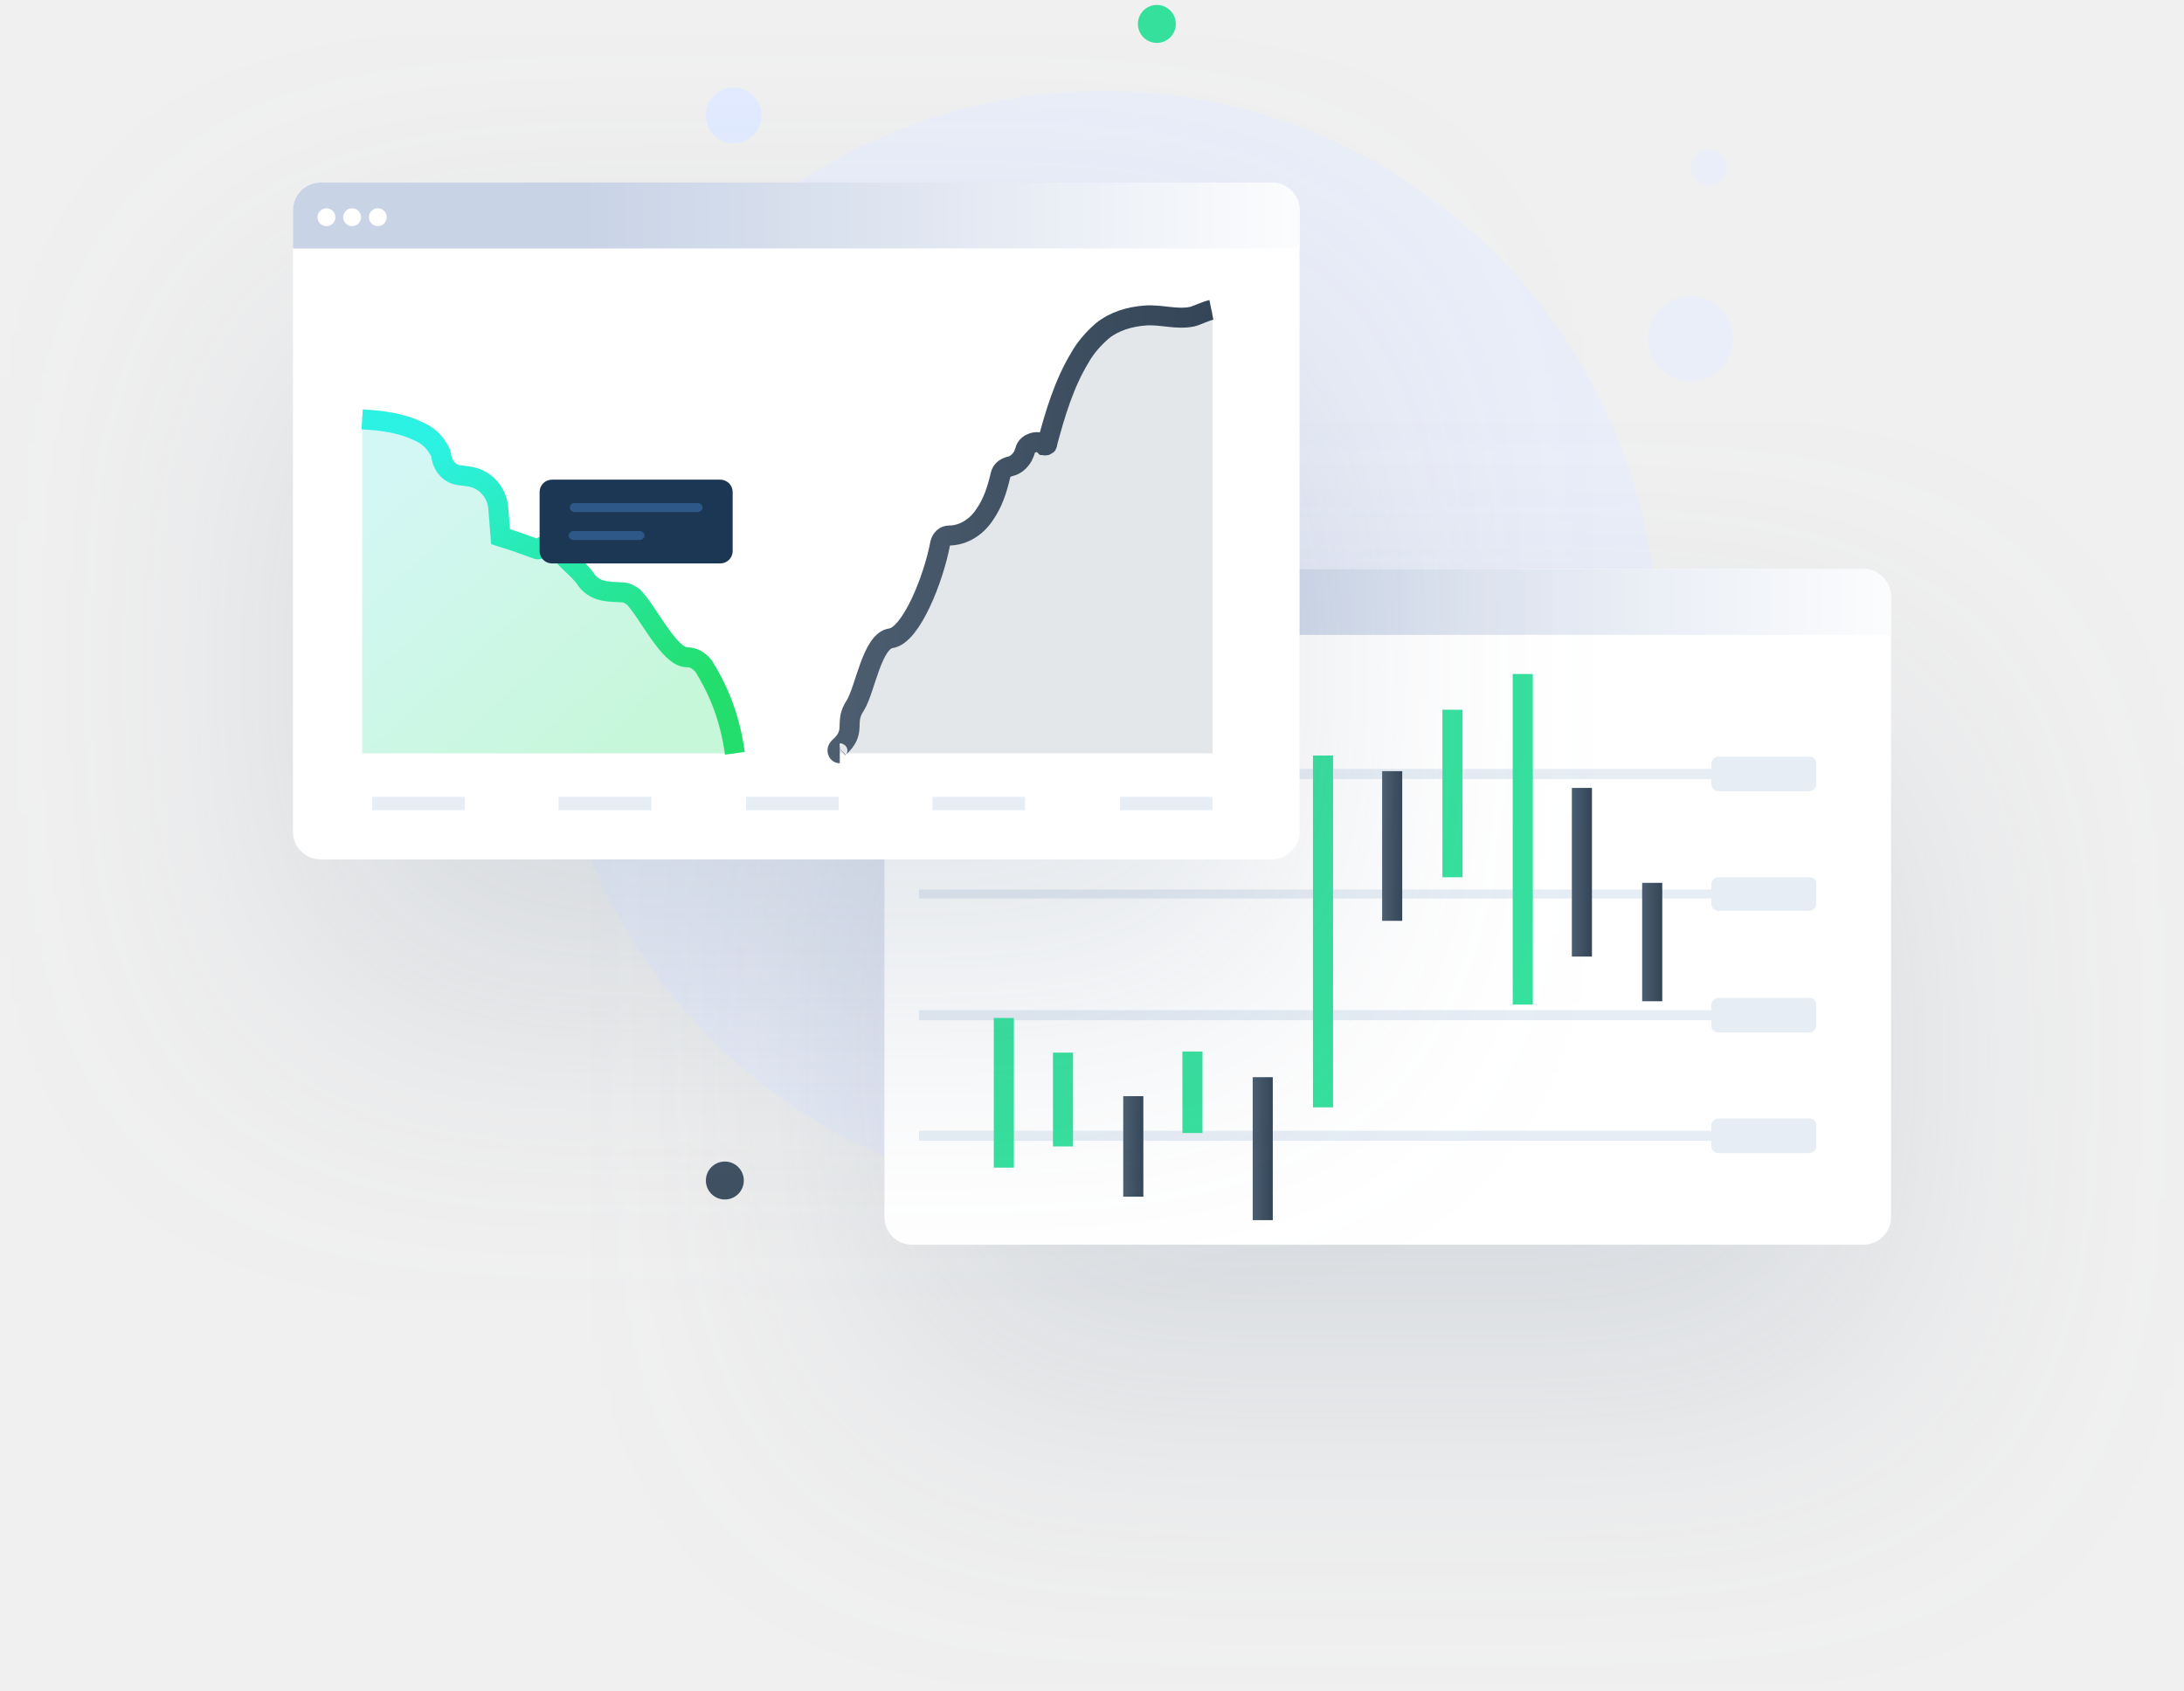
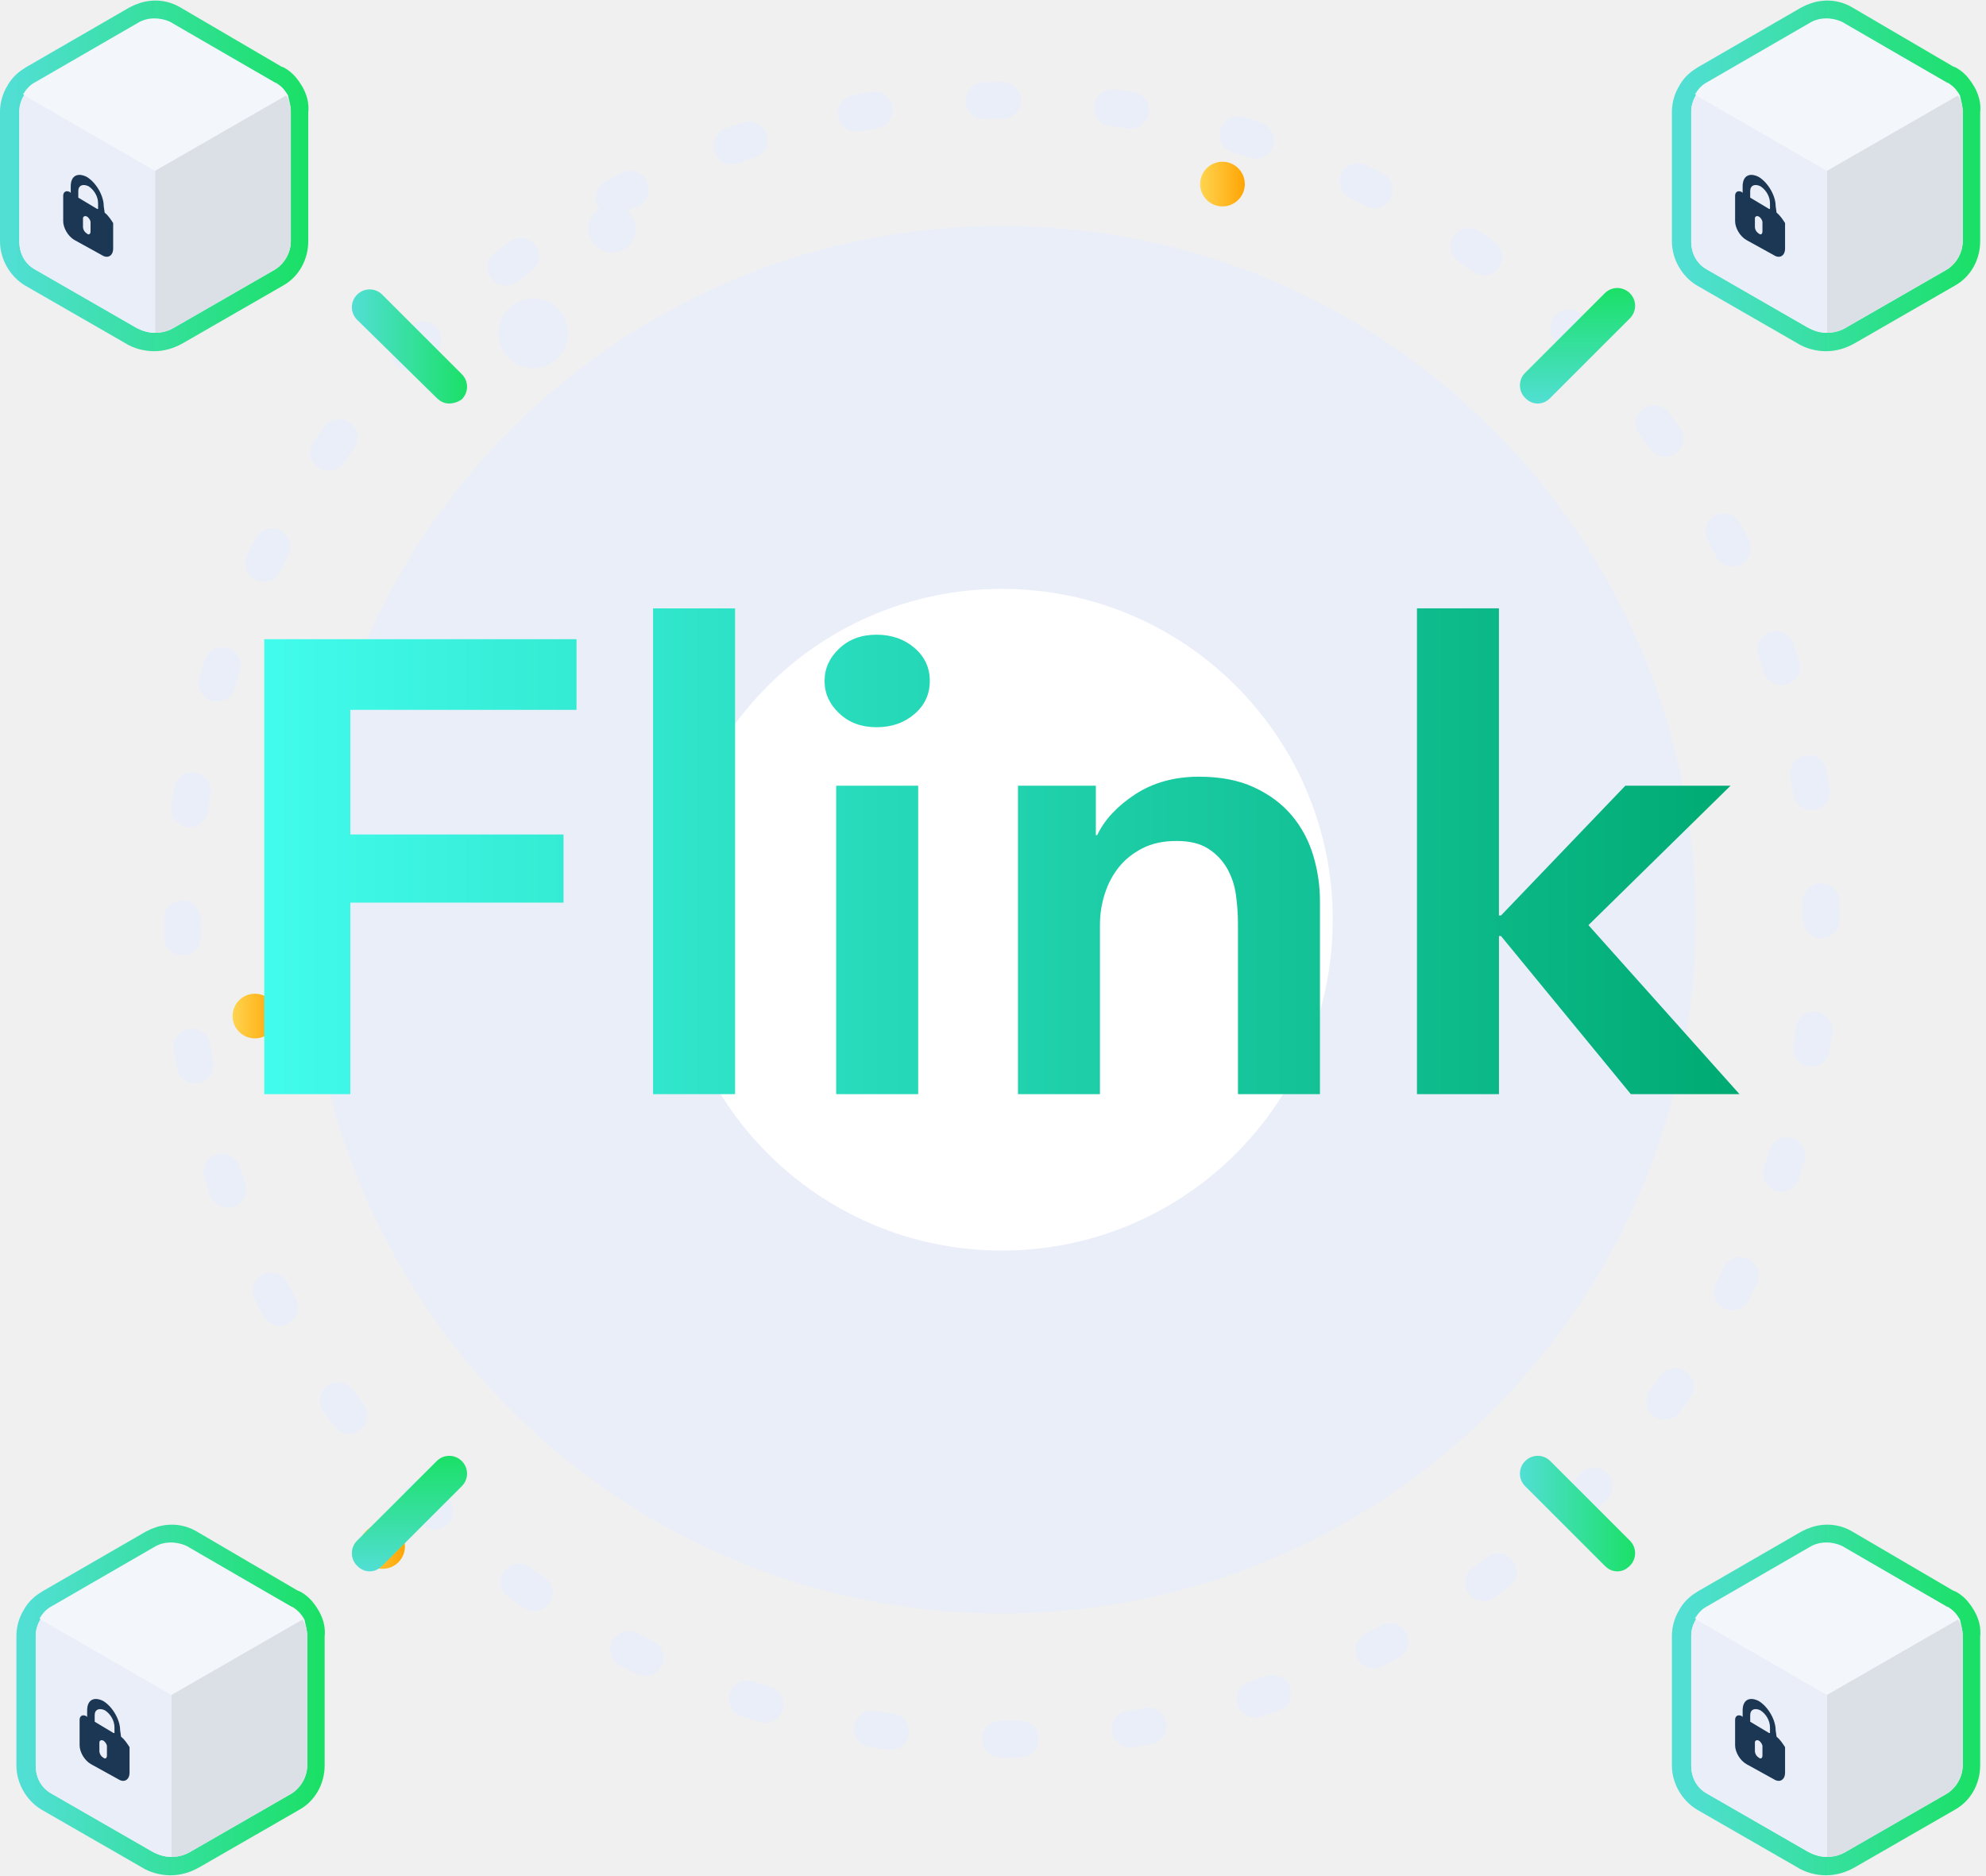
- <svg xmlns="http://www.w3.org/2000/svg" width="164" height="127" viewBox="0 0 164 127" fill="none">
-   <path d="M82.838 90.212C105.839 90.212 124.486 71.547 124.486 48.523C124.486 25.499 105.839 6.834 82.838 6.834C59.836 6.834 41.19 25.499 41.19 48.523C41.19 71.547 59.836 90.212 82.838 90.212Z" fill="#EAEEF9" />
-   <g filter="url(#filter0_d)">
-     <path d="M139.905 42.735C141.078 42.735 142 43.658 142 44.832V91.386C142 92.561 141.078 93.484 139.905 93.484H68.508C67.335 93.484 66.414 92.561 66.414 91.386V44.832C66.414 43.658 67.335 42.735 68.508 42.735H139.905Z" fill="white" />
-   </g>
-   <path d="M142 44.832V47.684H66.414V44.832C66.414 43.658 67.335 42.735 68.508 42.735H139.905C141.078 42.735 142 43.658 142 44.832Z" fill="url(#paint0_linear)" />
-   <path opacity="0.8" d="M68.927 45.923C69.298 45.923 69.598 45.622 69.598 45.252C69.598 44.881 69.298 44.581 68.927 44.581C68.557 44.581 68.257 44.881 68.257 45.252C68.257 45.622 68.557 45.923 68.927 45.923Z" fill="white" />
-   <path opacity="0.5" d="M70.855 45.923C71.225 45.923 71.525 45.622 71.525 45.252C71.525 44.881 71.225 44.581 70.855 44.581C70.485 44.581 70.185 44.881 70.185 45.252C70.185 45.622 70.485 45.923 70.855 45.923Z" fill="white" />
-   <path opacity="0.2" d="M72.782 45.923C73.153 45.923 73.453 45.622 73.453 45.252C73.453 44.881 73.153 44.581 72.782 44.581C72.412 44.581 72.112 44.881 72.112 45.252C72.112 45.622 72.412 45.923 72.782 45.923Z" fill="white" />
-   <path d="M55.737 10.666C56.837 10.308 57.44 9.125 57.082 8.023C56.724 6.922 55.542 6.319 54.442 6.677C53.342 7.035 52.74 8.218 53.097 9.319C53.455 10.421 54.637 11.024 55.737 10.666Z" fill="#E2EBFF" />
-   <path d="M87.311 3.153C88.059 2.909 88.468 2.105 88.225 1.356C87.982 0.607 87.178 0.197 86.43 0.441C85.682 0.684 85.272 1.488 85.516 2.237C85.759 2.986 86.562 3.396 87.311 3.153Z" fill="#35E09D" />
-   <path d="M54.43 90.088C55.217 90.088 55.855 89.45 55.855 88.662C55.855 87.875 55.217 87.236 54.43 87.236C53.643 87.236 53.005 87.875 53.005 88.662C53.005 89.45 53.643 90.088 54.43 90.088Z" fill="#3E5061" />
-   <path d="M129.078 27.79C130.376 26.602 130.467 24.586 129.281 23.286C128.094 21.987 126.08 21.896 124.782 23.084C123.484 24.271 123.393 26.287 124.579 27.587C125.766 28.886 127.78 28.977 129.078 27.79Z" fill="#EAEEF9" />
-   <path d="M129.257 13.556C129.803 13.056 129.842 12.207 129.342 11.66C128.842 11.113 127.994 11.075 127.448 11.575C126.901 12.075 126.863 12.924 127.362 13.471C127.862 14.018 128.71 14.056 129.257 13.556Z" fill="#EAEEF9" />
-   <path d="M135.883 84.005H129.011C128.76 84.005 128.508 84.257 128.508 84.508V84.928H69.011V85.683H128.508V86.102C128.508 86.354 128.76 86.605 129.011 86.605H135.883C136.134 86.605 136.385 86.354 136.385 86.102V84.508C136.385 84.173 136.134 84.005 135.883 84.005Z" fill="#E6EDF5" />
-   <path d="M135.883 74.946H129.011C128.76 74.946 128.508 75.197 128.508 75.449V75.868H69.011V76.623H128.508V77.043C128.508 77.294 128.76 77.546 129.011 77.546H135.883C136.134 77.546 136.385 77.294 136.385 77.043V75.449C136.385 75.114 136.134 74.946 135.883 74.946Z" fill="#E6EDF5" />
-   <path d="M135.883 65.886H129.011C128.76 65.886 128.508 66.138 128.508 66.389V66.809H69.011V67.48H128.508V67.899C128.508 68.151 128.76 68.403 129.011 68.403H135.883C136.134 68.403 136.385 68.151 136.385 67.899V66.306C136.385 66.054 136.134 65.886 135.883 65.886Z" fill="#E6EDF5" />
-   <path d="M136.385 57.33C136.385 57.079 136.134 56.827 135.883 56.827H129.011C128.76 56.827 128.508 57.079 128.508 57.33V57.75H69.011V58.505H128.508V58.924C128.508 59.176 128.76 59.428 129.011 59.428H135.883C136.134 59.428 136.385 59.176 136.385 58.924V57.33Z" fill="#E6EDF5" />
-   <path d="M76.134 76.455H74.626V87.695H76.134V76.455Z" fill="#35E09D" />
-   <path d="M80.575 79.056H79.067V86.102H80.575V79.056Z" fill="#35E09D" />
-   <path d="M84.846 89.376V82.827H85.355V89.376H84.846Z" fill="url(#paint1_linear)" stroke="url(#paint2_linear)" />
-   <path d="M90.296 78.972H88.788V85.095H90.296V78.972Z" fill="#35E09D" />
-   <path d="M94.567 91.138V81.401H95.075V91.138H94.567Z" fill="url(#paint3_linear)" stroke="url(#paint4_linear)" />
-   <path d="M100.101 56.743H98.592V83.166H100.101V56.743Z" fill="#35E09D" />
-   <path d="M104.287 68.658V58.418H104.796V68.658H104.287Z" fill="url(#paint5_linear)" stroke="url(#paint6_linear)" />
-   <path d="M109.821 53.304H108.313V65.886H109.821V53.304Z" fill="#35E09D" />
-   <path d="M115.101 50.62H113.592V75.449H115.101V50.62Z" fill="#35E09D" />
-   <path d="M118.533 71.342V59.676H119.042V71.342H118.533Z" fill="url(#paint7_linear)" stroke="url(#paint8_linear)" />
-   <path d="M123.813 74.698V66.806H124.321V74.698H123.813Z" fill="url(#paint9_linear)" stroke="url(#paint10_linear)" />
-   <g filter="url(#filter1_d)">
-     <path d="M95.492 13.712C96.665 13.712 97.587 14.635 97.587 15.809V62.447C97.587 63.621 96.665 64.544 95.492 64.544H24.095C22.922 64.544 22 63.621 22 62.447V15.809C22 14.635 22.922 13.712 24.095 13.712H95.492Z" fill="white" />
-   </g>
-   <path d="M34.905 59.847H27.95V60.852H34.905V59.847Z" fill="#E6EDF5" />
-   <path d="M48.9 59.847H41.945V60.852H48.9V59.847Z" fill="#E6EDF5" />
-   <path d="M62.978 59.847H56.023V60.852H62.978V59.847Z" fill="#E6EDF5" />
-   <path d="M76.972 59.847H70.017V60.852H76.972V59.847Z" fill="#E6EDF5" />
-   <path d="M91.05 59.847H84.095V60.852H91.05V59.847Z" fill="#E6EDF5" />
-   <path d="M97.587 15.809V18.661H22V15.809C22 14.635 22.922 13.712 24.095 13.712H95.492C96.665 13.712 97.587 14.635 97.587 15.809Z" fill="url(#paint11_linear)" />
-   <path d="M24.514 16.984C24.884 16.984 25.184 16.683 25.184 16.313C25.184 15.942 24.884 15.642 24.514 15.642C24.143 15.642 23.843 15.942 23.843 16.313C23.843 16.683 24.143 16.984 24.514 16.984Z" fill="white" />
-   <path d="M26.441 16.984C26.812 16.984 27.112 16.683 27.112 16.313C27.112 15.942 26.812 15.642 26.441 15.642C26.071 15.642 25.771 15.942 25.771 16.313C25.771 16.683 26.071 16.984 26.441 16.984Z" fill="white" />
-   <path d="M28.369 16.984C28.739 16.984 29.039 16.683 29.039 16.313C29.039 15.942 28.739 15.642 28.369 15.642C27.998 15.642 27.698 15.942 27.698 16.313C27.698 16.683 27.998 16.984 28.369 16.984Z" fill="white" />
-   <path opacity="0.25" d="M55.1 56.576H27.195V31.495C28.62 31.579 30.128 31.747 31.469 32.418C32.055 32.669 32.558 33.089 32.893 33.676C33.061 33.928 33.145 34.095 33.145 34.347C33.312 35.102 33.815 35.605 34.486 35.689L35.156 35.773C36.413 35.941 37.335 36.947 37.419 38.206L37.586 40.303C38.927 40.722 39.094 40.806 40.268 41.225C40.435 41.309 40.519 41.225 40.603 41.142C40.687 41.058 40.854 40.974 40.938 40.974C41.106 40.974 41.19 40.974 41.357 40.89C41.525 40.806 41.776 40.806 41.86 41.058C42.363 42.064 43.452 42.651 44.039 43.574C44.793 44.581 45.966 44.413 46.804 44.497C47.055 44.497 47.307 44.664 47.558 44.832C48.648 45.923 50.24 49.362 51.581 49.362C52.083 49.362 52.502 49.614 52.837 50.033C54.011 52.046 54.765 54.143 55.1 56.576Z" fill="url(#paint12_linear)" />
-   <path d="M27.195 31.495C28.62 31.579 30.128 31.747 31.469 32.418C32.055 32.669 32.558 33.089 32.893 33.676C33.061 33.928 33.145 34.095 33.145 34.347C33.312 35.102 33.815 35.605 34.486 35.689L35.156 35.773C36.413 35.941 37.335 36.947 37.419 38.206L37.586 40.303C38.927 40.722 39.094 40.806 40.268 41.225C40.435 41.309 40.519 41.225 40.603 41.142C40.687 41.058 40.854 40.974 40.938 40.974C41.106 40.974 41.19 40.974 41.357 40.89C41.525 40.806 41.776 40.806 41.86 41.058C42.363 42.064 43.452 42.651 44.039 43.574C44.793 44.581 45.966 44.413 46.804 44.497C47.055 44.497 47.307 44.664 47.558 44.832C48.648 45.923 50.24 49.362 51.581 49.362C52.083 49.362 52.502 49.614 52.837 50.033C54.094 52.046 54.849 54.143 55.184 56.576" stroke="url(#paint13_linear)" stroke-width="1.5" stroke-miterlimit="10" />
-   <path opacity="0.25" d="M91.05 23.274V56.575H63.061C62.894 56.575 62.81 56.324 62.978 56.156C64.402 54.898 63.313 54.31 64.235 52.968C64.989 51.71 65.492 48.103 66.916 47.935C68.424 47.684 70.1 43.49 70.603 40.806C70.687 40.47 70.939 40.218 71.274 40.218C72.363 40.218 73.369 39.547 73.955 38.625C74.542 37.786 74.877 36.779 75.128 35.689C75.212 35.269 75.547 35.102 75.883 35.018C76.302 34.934 76.721 34.514 76.888 34.095C76.888 34.011 76.972 33.927 76.972 33.843C77.056 33.508 77.307 33.34 77.559 33.256C77.81 33.172 78.145 33.172 78.397 33.424C78.48 33.424 78.48 33.508 78.564 33.424C78.648 33.424 78.648 33.34 78.648 33.256C79.234 31.075 79.905 28.811 81.078 26.881C81.497 26.126 82.084 25.455 82.754 24.868C83.676 24.113 84.849 23.778 86.022 23.694C87.195 23.61 88.369 24.029 89.542 23.778C89.961 23.61 90.547 23.274 91.05 23.274Z" fill="#939EA9" />
-   <path d="M63.061 56.575C62.894 56.575 62.81 56.324 62.978 56.156C64.402 54.898 63.313 54.31 64.235 52.968C64.989 51.71 65.492 48.103 66.916 47.935C68.424 47.684 70.1 43.49 70.603 40.806C70.687 40.47 70.939 40.218 71.274 40.218C72.363 40.218 73.369 39.547 73.955 38.625C74.542 37.786 74.877 36.779 75.128 35.689C75.212 35.269 75.547 35.102 75.883 35.018C76.302 34.934 76.721 34.514 76.888 34.095C76.888 34.011 76.972 33.927 76.972 33.843C77.056 33.508 77.307 33.34 77.559 33.256C77.81 33.172 78.145 33.172 78.397 33.424C78.48 33.424 78.48 33.508 78.564 33.424C78.648 33.424 78.648 33.34 78.648 33.256C79.234 31.075 79.905 28.811 81.078 26.881C81.497 26.126 82.084 25.455 82.754 24.868C83.676 24.113 84.849 23.778 86.022 23.694C87.195 23.61 88.369 24.029 89.542 23.778C89.877 23.694 90.547 23.358 90.966 23.274" stroke="url(#paint14_linear)" stroke-width="1.5" stroke-miterlimit="10" />
-   <path d="M54.095 42.316H41.441C40.938 42.316 40.519 41.897 40.519 41.393V36.948C40.519 36.444 40.938 36.025 41.441 36.025H54.095C54.597 36.025 55.017 36.444 55.017 36.948V41.393C55.017 41.897 54.597 42.316 54.095 42.316Z" fill="#1C3754" />
-   <path d="M52.419 37.786H43.118C42.95 37.786 42.782 37.954 42.782 38.121C42.782 38.289 42.95 38.456 43.118 38.456H52.419C52.587 38.456 52.755 38.289 52.755 38.121C52.755 37.954 52.587 37.786 52.419 37.786Z" fill="#2D5887" />
-   <path d="M48.061 39.883H43.033C42.866 39.883 42.698 40.051 42.698 40.218C42.698 40.386 42.866 40.554 43.033 40.554H48.061C48.229 40.554 48.397 40.386 48.397 40.218C48.397 40.051 48.229 39.883 48.061 39.883Z" fill="#2D5887" />
+ <svg xmlns="http://www.w3.org/2000/svg" width="108" height="102" viewBox="0 0 108 102" fill="none">
+   <path d="M54.482 87.76c20.84 0 37.735-16.894 37.735-37.735 0-20.84-16.895-37.735-37.735-37.735S16.747 29.185 16.747 50.025 33.64 87.76 54.482 87.76z" fill="#EAEEF9" />
+   <path d="M54.483 68.02c9.938 0 17.994-8.057 17.994-17.995s-8.056-17.994-17.994-17.994-17.995 8.056-17.995 17.994S44.545 68.02 54.483 68.02z" fill="#fff" />
+   <path d="M54.482 94.594c24.614 0 44.568-19.954 44.568-44.569 0-24.614-19.954-44.568-44.568-44.568-24.615 0-44.569 19.954-44.569 44.568 0 24.615 19.954 44.569 44.569 44.569z" stroke="#EAEEF9" stroke-width="2" stroke-miterlimit="10" stroke-linecap="round" stroke-linejoin="round" stroke-dasharray="1 6" />
+   <path d="M29.567 19.94a1.898 1.898 0 1 0-1.173-3.61 1.898 1.898 0 0 0 1.173 3.61zM33.687 13.675a1.29 1.29 0 1 0-.799-2.455 1.29 1.29 0 0 0 .799 2.455z" fill="#EAEEF9" />
+   <path d="M66.479 11.227a1.215 1.215 0 1 0 0-2.43 1.215 1.215 0 0 0 0 2.43z" fill="url(#paint0_linear_8592_129354)" />
+   <path d="M13.862 56.48a1.215 1.215 0 1 0 0-2.43 1.215 1.215 0 0 0 0 2.43z" fill="url(#paint1_linear_8592_129354)" />
+   <path d="M20.771 85.33a1.215 1.215 0 1 0 0-2.429 1.215 1.215 0 0 0 0 2.43z" fill="url(#paint2_linear_8592_129354)" />
+   <path d="M24.43 21.948c-.227 0-.455-.076-.683-.304l-4.328-4.252a.962.962 0 0 1 0-1.366.962.962 0 0 1 1.367 0l4.328 4.327c.38.38.38.987 0 1.367a1.224 1.224 0 0 1-.683.228z" fill="url(#paint3_linear_8592_129354)" />
+   <path d="M87.95 85.468c-.228 0-.455-.076-.683-.304l-4.328-4.328a.962.962 0 0 1 0-1.366.962.962 0 0 1 1.367 0l4.328 4.328c.38.38.38.987 0 1.366-.228.228-.456.304-.684.304z" fill="url(#paint4_linear_8592_129354)" />
+   <path d="M20.103 85.468c-.228 0-.456-.076-.684-.304a.962.962 0 0 1 0-1.367l4.328-4.327a.962.962 0 0 1 1.367 0c.38.38.38.987 0 1.366l-4.328 4.328c-.228.228-.455.304-.683.304z" fill="url(#paint5_linear_8592_129354)" />
+   <path d="M83.622 21.948c-.227 0-.455-.076-.683-.304a.962.962 0 0 1 0-1.366l4.328-4.328a.962.962 0 0 1 1.367 0c.38.38.38.987 0 1.366l-4.328 4.328c-.228.228-.456.304-.684.304z" fill="url(#paint6_linear_8592_129354)" />
+   <path d="M106.478 5.185c-.154-.257-.308-.462-.564-.615h-.051l-5.69-3.332c-.564-.308-1.18-.257-1.743.05l-5.588 3.23c-.256.154-.513.36-.666.667a1.729 1.729 0 0 0-.257.871v7.074c0 .615.36 1.23.872 1.538l5.434 3.127c.307.205.717.308 1.076.308.359 0 .718-.103 1.077-.308l5.433-3.127c.564-.307.872-.923.872-1.538V6.056c.051-.307-.052-.615-.205-.871z" stroke="url(#paint7_linear_8592_129354)" stroke-width="2" stroke-miterlimit="10" stroke-linecap="round" stroke-linejoin="round" />
+   <path d="M106.734 6.056v7.074c0 .615-.358 1.23-.871 1.538l-5.434 3.127a2.015 2.015 0 0 1-1.076.307c-.359 0-.718-.102-1.077-.307l-5.433-3.127c-.564-.308-.872-.872-.872-1.538V6.056c0-.308.103-.615.257-.872.153-.256.358-.512.666-.666l5.587-3.23c.513-.307 1.18-.307 1.743-.05 0 0 .052 0 .052.05l5.638 3.23s.052 0 .052.051h.051c.256.154.41.36.564.615.051.257.153.564.153.872z" fill="#F3F6FA" />
+   <path d="M106.732 6.056v7.074c0 .615-.359 1.23-.871 1.538l-5.434 3.127a2.016 2.016 0 0 1-1.076.307V9.285l7.125-4.1c.154.256.256.563.256.87z" fill="#DBDFE6" />
+   <path d="M99.35 9.285v8.817c-.358 0-.717-.102-1.076-.307l-5.434-3.127c-.564-.308-.871-.872-.871-1.538V6.056c0-.308.102-.615.256-.872l7.125 4.101z" fill="#EAEEF9" />
+   <path d="M106.476 5.185l-7.125 4.1-7.177-4.152c.154-.256.36-.512.667-.666l5.587-3.23c.513-.307 1.18-.307 1.743-.05l5.741 3.331h.052c.205.205.41.41.512.667z" fill="#F3F6FA" />
+   <path d="M96.612 11.569l-.051-.359c0-.564-.41-1.281-.923-1.589-.513-.256-.872-.051-.872.513v.358l-.05-.05c-.206-.103-.36 0-.36.204v1.384c0 .36.257.82.616 1.026l1.486.82c.308.205.615.051.615-.36v-1.383c-.102-.154-.256-.41-.461-.564zm-.769 1.025c0 .103-.051.154-.103.154 0 0-.05 0-.102-.051a.432.432 0 0 1-.205-.36v-.46c0-.103.102-.154.205-.103.102.051.205.205.205.308v.512zm.359-1.23l-1.025-.615v-.359c0-.308.256-.41.563-.256.308.205.513.564.513.922v.308h-.051z" fill="#1C3754" />
+   <path d="M15.558 5.185c-.154-.257-.307-.462-.564-.615h-.05l-5.69-3.332C8.688.93 8.073.98 7.51 1.288l-5.587 3.23c-.257.154-.513.36-.667.667A1.728 1.728 0 0 0 1 6.056v7.074c0 .615.359 1.23.871 1.538l5.434 3.127c.308.205.718.308 1.077.308.358 0 .717-.103 1.076-.308l5.434-3.127c.564-.307.871-.923.871-1.538V6.056c.052-.307-.051-.615-.205-.871z" stroke="url(#paint8_linear_8592_129354)" stroke-width="2" stroke-miterlimit="10" stroke-linecap="round" stroke-linejoin="round" />
+   <path d="M15.815 6.056v7.074c0 .615-.359 1.23-.871 1.538L9.51 17.795a2.018 2.018 0 0 1-1.077.307c-.358 0-.717-.102-1.076-.307l-5.434-3.127c-.564-.308-.871-.872-.871-1.538V6.056c0-.308.102-.615.256-.872.154-.256.359-.512.666-.666l5.588-3.23c.513-.307 1.179-.307 1.743-.05 0 0 .051 0 .051.05l5.639 3.23s.051 0 .051.051h.051c.257.154.41.36.564.615.052.257.154.564.154.872z" fill="#F3F6FA" />
+   <path d="M15.814 6.056v7.074c0 .615-.36 1.23-.872 1.538L9.51 17.795a2.018 2.018 0 0 1-1.077.307V9.285l7.125-4.1c.154.256.257.563.257.87z" fill="#DBDFE6" />
+   <path d="M8.432 9.285v8.817c-.359 0-.718-.102-1.077-.307l-5.433-3.127c-.564-.308-.872-.872-.872-1.538V6.056c0-.308.103-.615.257-.872l7.125 4.101z" fill="#EAEEF9" />
+   <path d="M15.558 5.185l-7.126 4.1-7.176-4.152c.154-.256.359-.512.666-.666l5.588-3.23C8.022.93 8.689.93 9.253 1.188l5.74 3.331h.052c.205.205.41.41.513.667z" fill="#F3F6FA" />
+   <path d="M5.693 11.569l-.052-.359c0-.564-.41-1.281-.922-1.589-.513-.256-.872-.051-.872.513v.358l-.051-.05c-.205-.103-.359 0-.359.204v1.384c0 .36.256.82.615 1.026l1.487.82c.307.205.615.051.615-.36v-1.383c-.103-.154-.256-.41-.461-.564zm-.77 1.025c0 .103-.05.154-.102.154 0 0-.051 0-.102-.051a.432.432 0 0 1-.206-.36v-.46c0-.103.103-.154.206-.103.102.051.205.205.205.308v.512zm.36-1.23l-1.026-.615v-.359c0-.308.256-.41.564-.256.308.205.513.564.513.922v.308h-.052z" fill="#1C3754" />
+   <path d="M106.478 88.083c-.154-.257-.308-.462-.564-.615h-.051l-5.69-3.333c-.564-.307-1.18-.256-1.743.052l-5.588 3.23c-.256.153-.513.358-.666.666a1.729 1.729 0 0 0-.257.871v7.074c0 .615.36 1.23.872 1.538l5.434 3.127c.307.205.717.307 1.076.307.359 0 .718-.102 1.077-.307l5.433-3.127c.564-.308.872-.923.872-1.538v-7.074c.051-.307-.052-.615-.205-.871z" stroke="url(#paint9_linear_8592_129354)" stroke-width="2" stroke-miterlimit="10" stroke-linecap="round" stroke-linejoin="round" />
+   <path d="M106.734 88.953v7.074c0 .615-.358 1.23-.871 1.538l-5.434 3.127a2.016 2.016 0 0 1-1.076.308c-.359 0-.718-.103-1.077-.308l-5.433-3.127c-.564-.307-.872-.871-.872-1.538v-7.074c0-.307.103-.615.257-.871.153-.256.358-.513.666-.666l5.587-3.23c.513-.308 1.18-.308 1.743-.051 0 0 .052 0 .052.051l5.638 3.23s.052 0 .052.05h.051c.256.155.41.36.564.616.051.256.153.564.153.871z" fill="#F3F6FA" />
+   <path d="M106.732 88.954v7.074c0 .615-.359 1.23-.871 1.538l-5.434 3.127a2.016 2.016 0 0 1-1.076.307v-8.817l7.125-4.1c.154.256.256.563.256.871z" fill="#DBDFE6" />
+   <path d="M99.35 92.183V101c-.358 0-.717-.102-1.076-.307l-5.434-3.127c-.564-.308-.871-.871-.871-1.538v-7.074c0-.308.102-.615.256-.871l7.125 4.1z" fill="#EAEEF9" />
+   <path d="M106.476 88.083l-7.125 4.1-7.177-4.152c.154-.256.36-.512.667-.666l5.587-3.23c.513-.307 1.18-.307 1.743-.05l5.741 3.331h.052c.205.205.41.41.512.667z" fill="#F3F6FA" />
+   <path d="M96.612 94.466l-.051-.358c0-.564-.41-1.282-.923-1.59-.513-.256-.872-.05-.872.513v.359l-.05-.051c-.206-.103-.36 0-.36.205v1.384c0 .359.257.82.616 1.025l1.486.82c.308.205.615.051.615-.359V95.03c-.102-.154-.256-.41-.461-.564zm-.769 1.026c0 .102-.051.153-.103.153 0 0-.05 0-.102-.05a.431.431 0 0 1-.205-.36v-.461c0-.103.102-.154.205-.103.102.052.205.205.205.308v.513zm.359-1.23l-1.025-.616v-.359c0-.307.256-.41.563-.256.308.205.513.564.513.923v.307h-.051z" fill="#1C3754" />
+   <path d="M16.45 88.083c-.154-.257-.308-.462-.564-.615h-.051l-5.69-3.333c-.564-.307-1.18-.256-1.743.052l-5.588 3.23c-.256.153-.512.358-.666.666a1.728 1.728 0 0 0-.256.871v7.074c0 .615.358 1.23.871 1.538l5.434 3.127c.307.205.717.307 1.076.307.36 0 .718-.102 1.077-.307l5.433-3.127c.564-.308.872-.923.872-1.538v-7.074c.051-.307-.051-.615-.205-.871z" stroke="url(#paint10_linear_8592_129354)" stroke-width="2" stroke-miterlimit="10" stroke-linecap="round" stroke-linejoin="round" />
+   <path d="M16.707 88.953v7.074c0 .615-.36 1.23-.872 1.538l-5.434 3.127a2.018 2.018 0 0 1-1.076.308c-.359 0-.718-.103-1.076-.308l-5.434-3.127c-.564-.307-.872-.871-.872-1.538v-7.074c0-.307.103-.615.257-.871.153-.256.358-.513.666-.666l5.588-3.23c.512-.308 1.179-.308 1.742-.051 0 0 .052 0 .052.051l5.638 3.23s.052 0 .052.05h.051c.256.155.41.36.564.616.051.256.154.564.154.871z" fill="#F3F6FA" />
+   <path d="M16.706 88.954v7.074c0 .615-.359 1.23-.872 1.538l-5.433 3.127a2.017 2.017 0 0 1-1.077.307v-8.817l7.126-4.1c.153.256.256.563.256.871z" fill="#DBDFE6" />
+   <path d="M9.324 92.183V101c-.359 0-.718-.102-1.076-.307l-5.434-3.127c-.564-.308-.872-.871-.872-1.538v-7.074c0-.308.103-.615.257-.871l7.125 4.1z" fill="#EAEEF9" />
+   <path d="M16.45 88.083l-7.125 4.1-7.177-4.152c.154-.256.359-.512.666-.666l5.588-3.23c.512-.307 1.179-.307 1.743-.05l5.741 3.331h.051c.205.205.41.41.513.667z" fill="#F3F6FA" />
+   <path d="M6.584 94.466l-.051-.358c0-.564-.41-1.282-.923-1.59-.512-.256-.871-.05-.871.513v.359l-.052-.051c-.205-.103-.358 0-.358.205v1.384c0 .359.256.82.615 1.025l1.486.82c.308.205.615.051.615-.359V95.03c-.102-.154-.256-.41-.46-.564zm-.769 1.026c0 .102-.051.153-.102.153 0 0-.052 0-.103-.05a.431.431 0 0 1-.205-.36v-.461c0-.103.103-.154.205-.103.103.052.205.205.205.308v.513zm.359-1.23l-1.025-.616v-.359c0-.307.256-.41.564-.256.307.205.512.564.512.923v.307h-.051z" fill="#1C3754" />
+   <path fill-rule="evenodd" clip-rule="evenodd" d="M35.514 33.09h4.459v26.422h-4.459V33.09zM14.37 34.766h16.981v3.844H19.052v6.78h11.593v3.706H19.052v10.415H14.37V34.767zm31.27.507c-.534.501-.8 1.09-.8 1.765 0 .676.266 1.264.8 1.765.532.502 1.206.752 2.024.752.819 0 1.506-.239 2.063-.717.558-.477.836-1.077.836-1.8 0-.722-.278-1.322-.836-1.8-.557-.477-1.245-.716-2.063-.716-.817 0-1.492.25-2.025.751zm4.29 7.462h-4.458v16.777h4.459V42.736zm5.428 0h4.234v2.691h.074c.396-.838 1.084-1.578 2.062-2.219.98-.64 2.137-.961 3.475-.961 1.164 0 2.16.192 2.99.577.83.384 1.512.891 2.045 1.52.532.629.922 1.352 1.17 2.167.247.816.372 1.655.372 2.516v10.486h-4.459v-9.297c0-.49-.037-1.002-.11-1.538a3.996 3.996 0 0 0-.484-1.45 3.09 3.09 0 0 0-1.022-1.066c-.434-.28-1.01-.42-1.727-.42-.72 0-1.339.135-1.858.402-.52.268-.948.612-1.282 1.032-.335.419-.59.903-.762 1.45a5.47 5.47 0 0 0-.26 1.66v9.227h-4.458V42.736zm26.155-9.647h-4.458v26.423h4.459v-8.598h.112l7.059 8.598h5.908l-8.212-9.192 7.729-7.584h-5.722l-6.763 7.06h-.112V33.089z" fill="url(#paint11_linear_8592_129354)" />
  <defs>
-     <filter id="filter0_d" x="44.414" y="31.735" width="119.586" height="94.748" filterUnits="userSpaceOnUse" color-interpolation-filters="sRGB">
-       <feFlood flood-opacity="0" result="BackgroundImageFix" />
-       <feColorMatrix in="SourceAlpha" type="matrix" values="0 0 0 0 0 0 0 0 0 0 0 0 0 0 0 0 0 0 127 0" />
-       <feOffset dy="11" />
-       <feGaussianBlur stdDeviation="11" />
-       <feColorMatrix type="matrix" values="0 0 0 0 0.398 0 0 0 0 0.477 0 0 0 0 0.575 0 0 0 0.18 0" />
-       <feBlend mode="normal" in2="BackgroundImageFix" result="effect1_dropShadow" />
-       <feBlend mode="normal" in="SourceGraphic" in2="effect1_dropShadow" result="shape" />
-     </filter>
-     <filter id="filter1_d" x="0" y="2.712" width="119.586" height="94.832" filterUnits="userSpaceOnUse" color-interpolation-filters="sRGB">
-       <feFlood flood-opacity="0" result="BackgroundImageFix" />
-       <feColorMatrix in="SourceAlpha" type="matrix" values="0 0 0 0 0 0 0 0 0 0 0 0 0 0 0 0 0 0 127 0" />
-       <feOffset dy="11" />
-       <feGaussianBlur stdDeviation="11" />
-       <feColorMatrix type="matrix" values="0 0 0 0 0.398 0 0 0 0 0.477 0 0 0 0 0.575 0 0 0 0.18 0" />
-       <feBlend mode="normal" in2="BackgroundImageFix" result="effect1_dropShadow" />
-       <feBlend mode="normal" in="SourceGraphic" in2="effect1_dropShadow" result="shape" />
-     </filter>
-     <linearGradient id="paint0_linear" x1="87.591" y1="45.207" x2="145.28" y2="45.207" gradientUnits="userSpaceOnUse">
-       <stop offset="0.008" stop-color="#C8D3E6" />
-       <stop offset="1" stop-color="white" />
+     <linearGradient id="paint0_linear_8592_129354" x1="65.269" y1="10.042" x2="67.625" y2="10.042" gradientUnits="userSpaceOnUse">
+       <stop offset=".003" stop-color="#FFD44F" />
+       <stop offset="1" stop-color="#FFA607" />
    </linearGradient>
-     <linearGradient id="paint1_linear" x1="85.128" y1="59.49" x2="85.128" y2="90.036" gradientUnits="userSpaceOnUse">
-       <stop stop-color="#FF66A9" />
-       <stop offset="1" stop-color="#F53689" />
+     <linearGradient id="paint1_linear_8592_129354" x1="12.654" y1="55.239" x2="15.011" y2="55.239" gradientUnits="userSpaceOnUse">
+       <stop offset=".003" stop-color="#FFD44F" />
+       <stop offset="1" stop-color="#FFA607" />
    </linearGradient>
-     <linearGradient id="paint2_linear" x1="84.322" y1="86.096" x2="85.859" y2="86.096" gradientUnits="userSpaceOnUse">
-       <stop stop-color="#4C5E70" />
-       <stop offset="1" stop-color="#334557" />
+     <linearGradient id="paint2_linear_8592_129354" x1="19.571" y1="84.102" x2="21.928" y2="84.102" gradientUnits="userSpaceOnUse">
+       <stop offset=".003" stop-color="#FFD44F" />
+       <stop offset="1" stop-color="#FFA607" />
    </linearGradient>
-     <linearGradient id="paint3_linear" x1="94.856" y1="59.49" x2="94.856" y2="90.037" gradientUnits="userSpaceOnUse">
-       <stop stop-color="#FF66A9" />
-       <stop offset="1" stop-color="#F53689" />
-     </linearGradient>
-     <linearGradient id="paint4_linear" x1="94.042" y1="86.261" x2="95.579" y2="86.261" gradientUnits="userSpaceOnUse">
-       <stop stop-color="#4C5E70" />
-       <stop offset="1" stop-color="#334557" />
-     </linearGradient>
-     <linearGradient id="paint5_linear" x1="104.585" y1="59.49" x2="104.585" y2="90.037" gradientUnits="userSpaceOnUse">
-       <stop stop-color="#FF66A9" />
-       <stop offset="1" stop-color="#F53689" />
-     </linearGradient>
-     <linearGradient id="paint6_linear" x1="103.762" y1="63.529" x2="105.3" y2="63.529" gradientUnits="userSpaceOnUse">
-       <stop stop-color="#4C5E70" />
-       <stop offset="1" stop-color="#334557" />
-     </linearGradient>
-     <linearGradient id="paint7_linear" x1="118.773" y1="59.489" x2="118.773" y2="90.036" gradientUnits="userSpaceOnUse">
-       <stop stop-color="#FF66A9" />
-       <stop offset="1" stop-color="#F53689" />
-     </linearGradient>
-     <linearGradient id="paint8_linear" x1="118.008" y1="65.498" x2="119.546" y2="65.498" gradientUnits="userSpaceOnUse">
-       <stop stop-color="#4C5E70" />
-       <stop offset="1" stop-color="#334557" />
-     </linearGradient>
-     <linearGradient id="paint9_linear" x1="124.043" y1="59.49" x2="124.043" y2="90.037" gradientUnits="userSpaceOnUse">
-       <stop stop-color="#FF66A9" />
-       <stop offset="1" stop-color="#F53689" />
-     </linearGradient>
-     <linearGradient id="paint10_linear" x1="123.288" y1="70.744" x2="124.826" y2="70.744" gradientUnits="userSpaceOnUse">
-       <stop stop-color="#4C5E70" />
-       <stop offset="1" stop-color="#334557" />
-     </linearGradient>
-     <linearGradient id="paint11_linear" x1="43.202" y1="16.218" x2="100.891" y2="16.218" gradientUnits="userSpaceOnUse">
-       <stop offset="0.008" stop-color="#C8D3E6" />
-       <stop offset="1" stop-color="white" />
-     </linearGradient>
-     <linearGradient id="paint12_linear" x1="30.848" y1="34.796" x2="49.023" y2="55.072" gradientUnits="userSpaceOnUse">
+     <linearGradient id="paint3_linear_8592_129354" x1="19.147" y1="18.866" x2="25.378" y2="18.866" gradientUnits="userSpaceOnUse">
      <stop stop-color="#51DFD4" />
      <stop offset="1" stop-color="#1BE068" />
    </linearGradient>
-     <linearGradient id="paint13_linear" x1="30.859" y1="34.796" x2="49.028" y2="55.126" gradientUnits="userSpaceOnUse">
-       <stop stop-color="#2CF2E3" />
-       <stop offset="1" stop-color="#23DE6C" />
+     <linearGradient id="paint4_linear_8592_129354" x1="82.665" y1="82.385" x2="88.896" y2="82.385" gradientUnits="userSpaceOnUse">
+       <stop stop-color="#51DFD4" />
+       <stop offset="1" stop-color="#1BE068" />
    </linearGradient>
-     <linearGradient id="paint14_linear" x1="62.421" y1="39.897" x2="91.047" y2="39.897" gradientUnits="userSpaceOnUse">
-       <stop stop-color="#4C5E70" />
-       <stop offset="1" stop-color="#334557" />
+     <linearGradient id="paint5_linear_8592_129354" x1="22.262" y1="85.5" x2="22.262" y2="79.269" gradientUnits="userSpaceOnUse">
+       <stop stop-color="#51DFD4" />
+       <stop offset="1" stop-color="#1BE068" />
+     </linearGradient>
+     <linearGradient id="paint6_linear_8592_129354" x1="85.781" y1="21.982" x2="85.781" y2="15.751" gradientUnits="userSpaceOnUse">
+       <stop stop-color="#51DFD4" />
+       <stop offset="1" stop-color="#1BE068" />
+     </linearGradient>
+     <linearGradient id="paint7_linear_8592_129354" x1="91.45" y1="9.551" x2="107.25" y2="9.551" gradientUnits="userSpaceOnUse">
+       <stop stop-color="#51DFD4" />
+       <stop offset="1" stop-color="#1BE068" />
+     </linearGradient>
+     <linearGradient id="paint8_linear_8592_129354" x1=".531" y1="9.551" x2="16.33" y2="9.551" gradientUnits="userSpaceOnUse">
+       <stop stop-color="#51DFD4" />
+       <stop offset="1" stop-color="#1BE068" />
+     </linearGradient>
+     <linearGradient id="paint9_linear_8592_129354" x1="91.45" y1="92.449" x2="107.25" y2="92.449" gradientUnits="userSpaceOnUse">
+       <stop stop-color="#51DFD4" />
+       <stop offset="1" stop-color="#1BE068" />
+     </linearGradient>
+     <linearGradient id="paint10_linear_8592_129354" x1="1.423" y1="92.449" x2="17.222" y2="92.449" gradientUnits="userSpaceOnUse">
+       <stop stop-color="#51DFD4" />
+       <stop offset="1" stop-color="#1BE068" />
+     </linearGradient>
+     <linearGradient id="paint11_linear_8592_129354" x1="14.005" y1="46.429" x2="94.598" y2="46.429" gradientUnits="userSpaceOnUse">
+       <stop stop-color="#42FCED" />
+       <stop offset="1" stop-color="#00AA72" />
    </linearGradient>
  </defs>
</svg>
